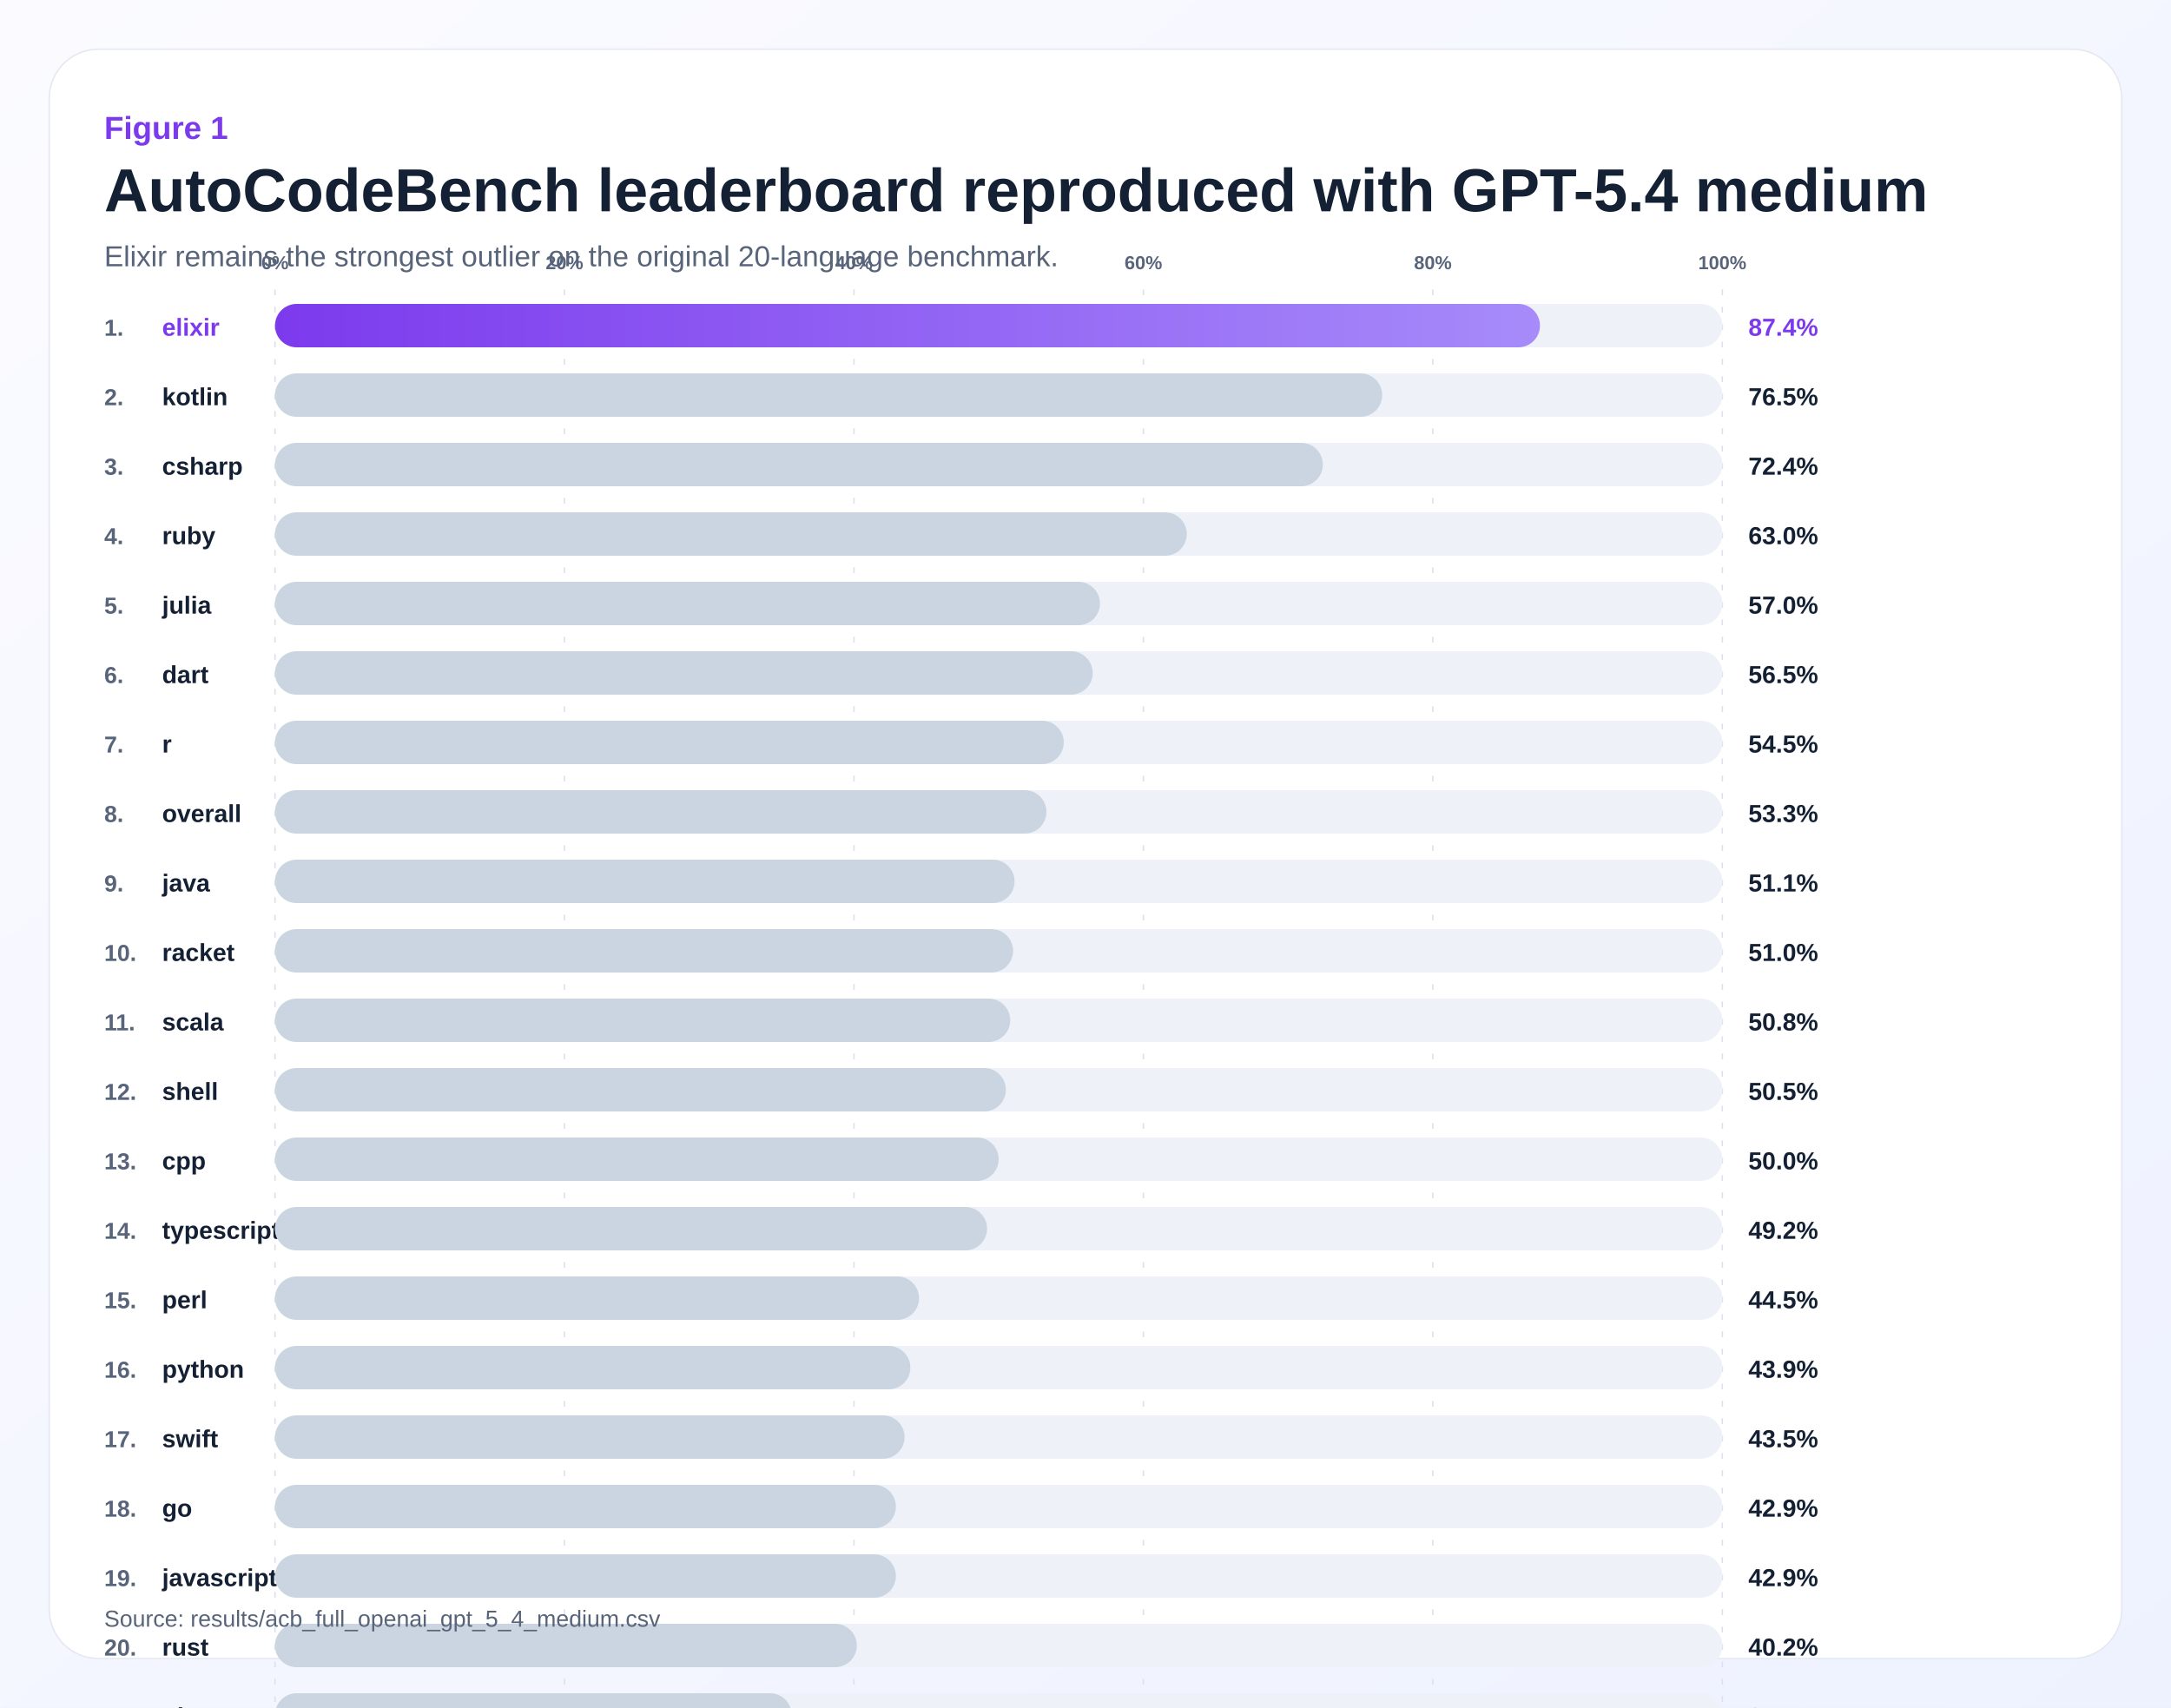
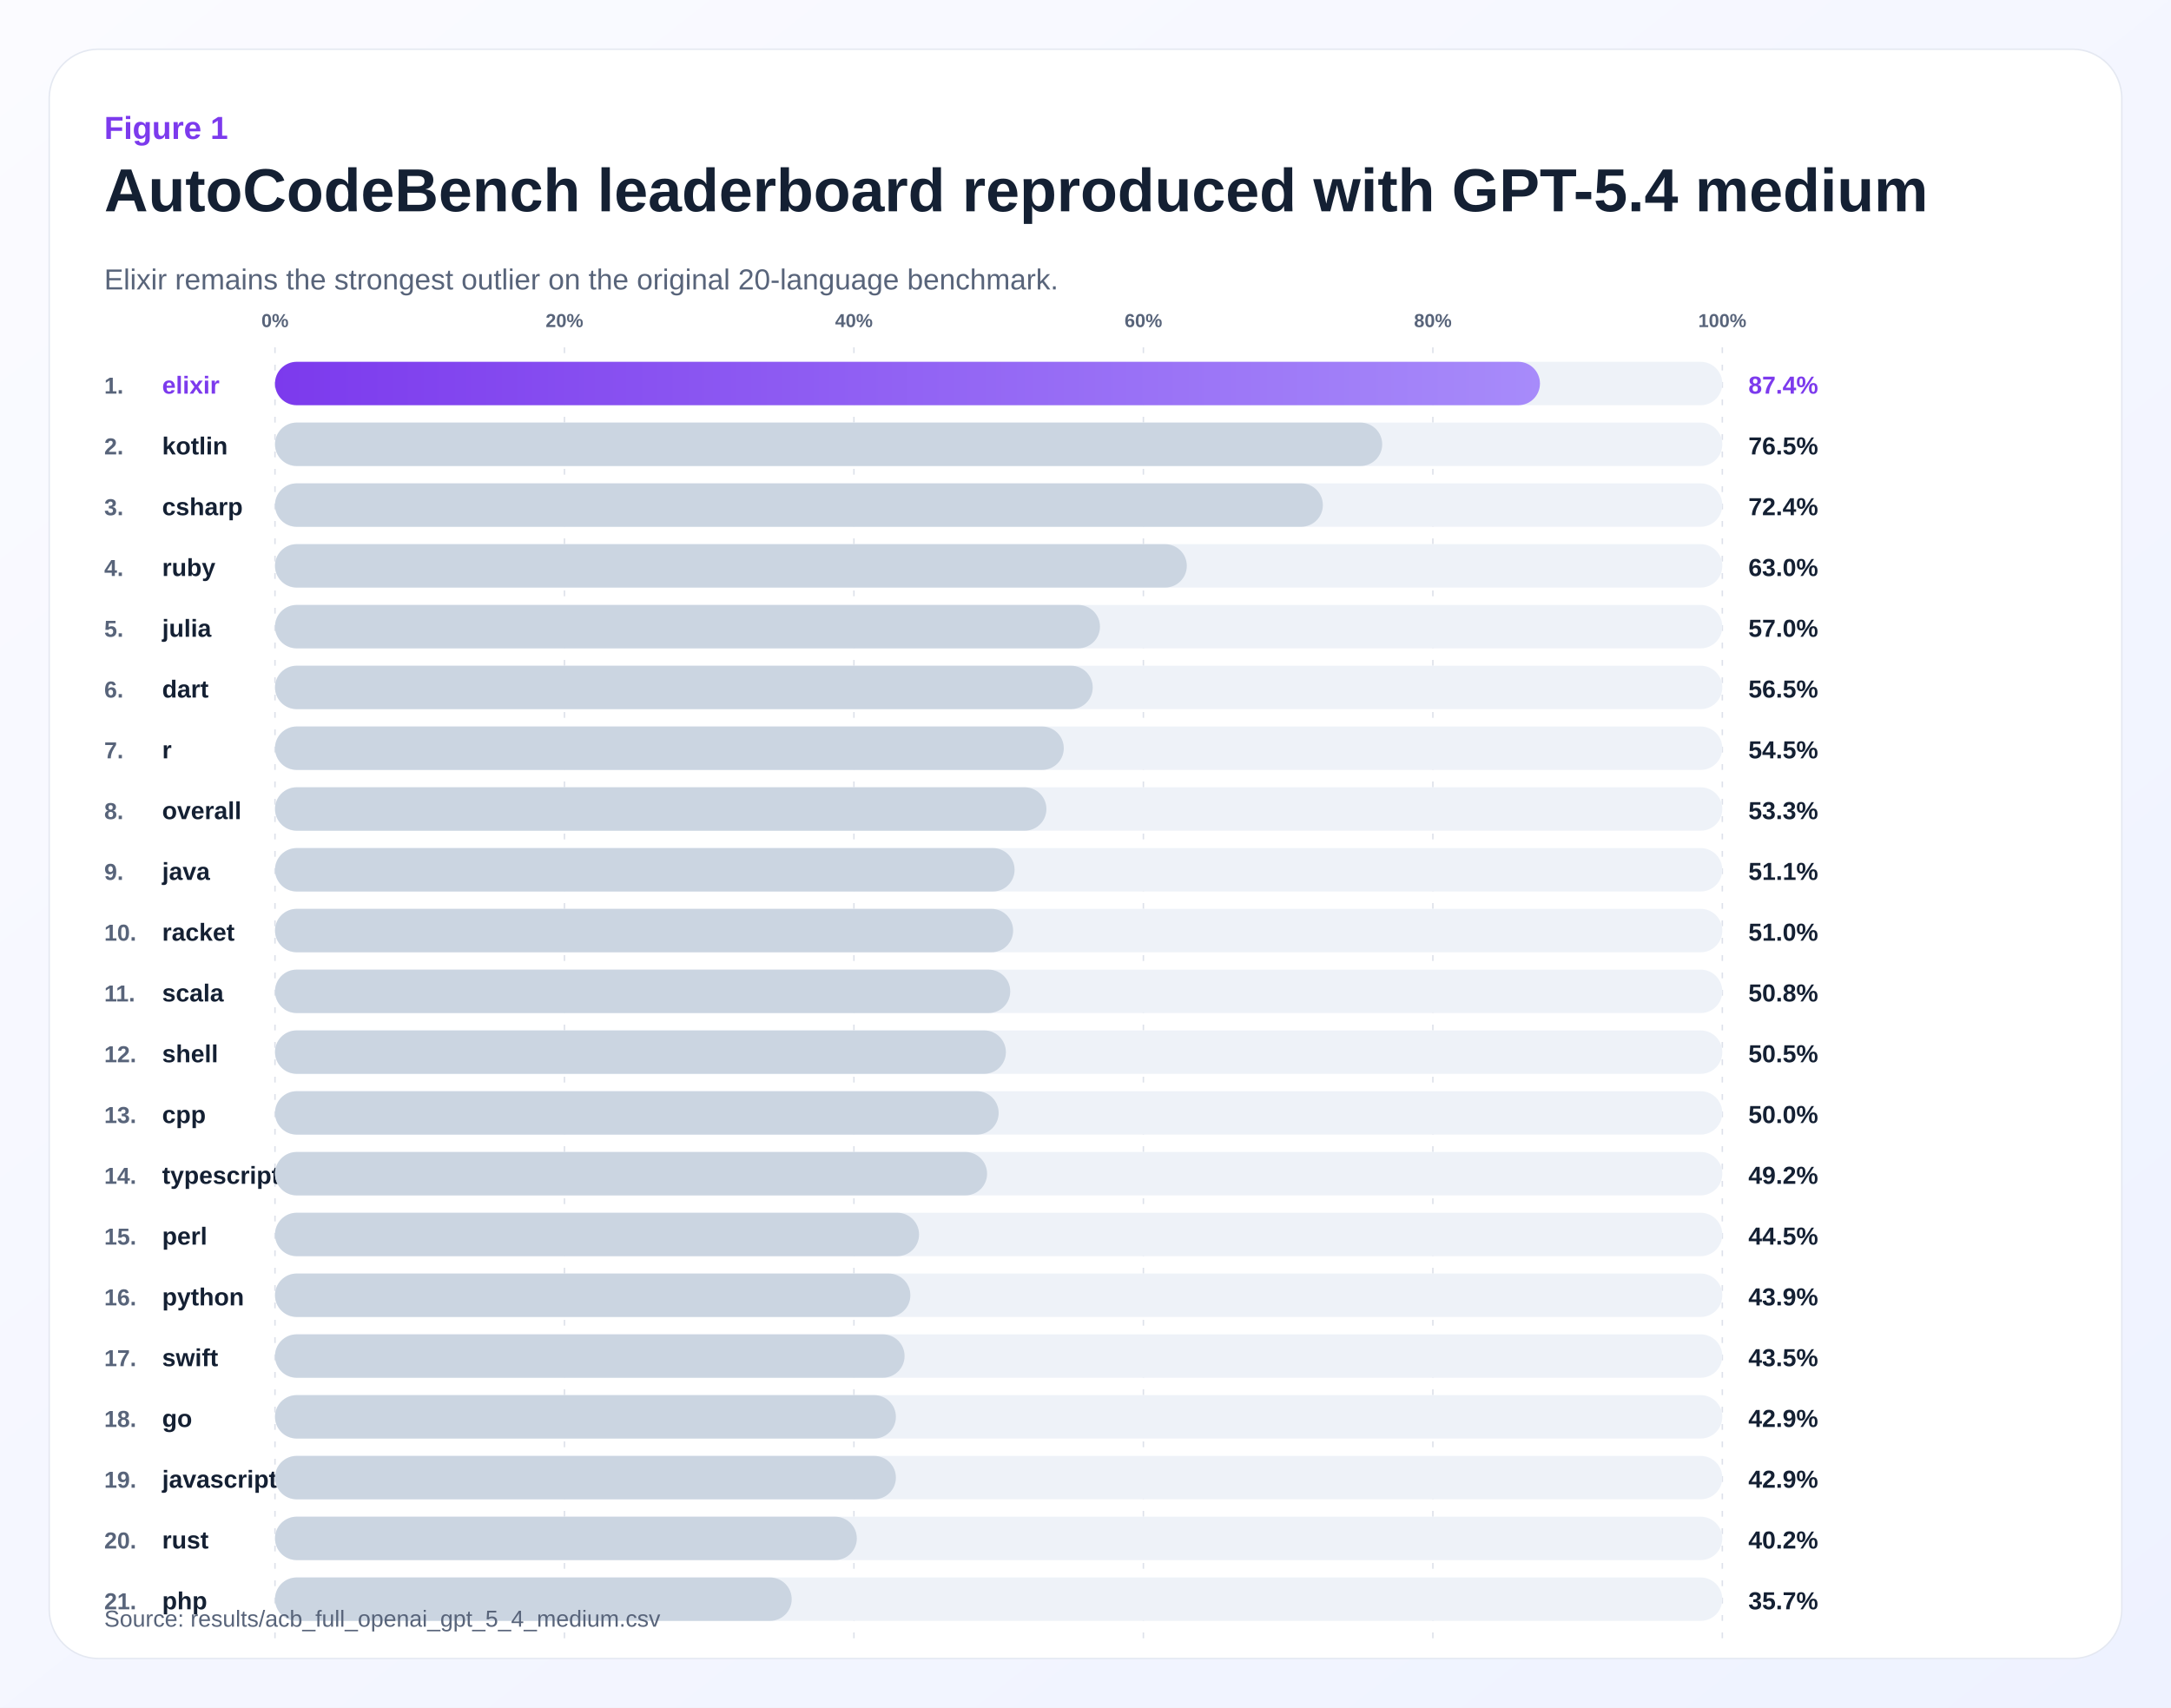
<svg xmlns="http://www.w3.org/2000/svg" width="1500" height="1180" viewBox="0 0 1500 1180">
  <defs>
    <linearGradient id="bggrad" x1="0%" y1="0%" x2="100%" y2="100%">
      <stop offset="0%" stop-color="#fbfbff" />
      <stop offset="100%" stop-color="#eef2ff" />
    </linearGradient>
    <linearGradient id="elixirgrad" x1="0%" y1="0%" x2="100%" y2="0%">
      <stop offset="0%" stop-color="#7c3aed" />
      <stop offset="100%" stop-color="#a78bfa" />
    </linearGradient>
    <linearGradient id="accentgrad" x1="0%" y1="0%" x2="100%" y2="0%">
      <stop offset="0%" stop-color="#f97316" />
      <stop offset="100%" stop-color="#fb7185" />
    </linearGradient>
    <linearGradient id="bluegrad" x1="0%" y1="0%" x2="100%" y2="0%">
      <stop offset="0%" stop-color="#2563eb" />
      <stop offset="100%" stop-color="#60a5fa" />
    </linearGradient>
    <filter id="shadow" x="-20%" y="-20%" width="140%" height="140%">
      <feDropShadow dx="0" dy="18" stdDeviation="24" flood-color="#8b9ab7" flood-opacity="0.18" />
    </filter>
  </defs>
  <rect x="0" y="0" width="1500" height="1180" rx="0" fill="url(#bggrad)" stroke="none" opacity="1.0" />
  <rect x="34" y="34" width="1432" height="1112" rx="34" fill="#ffffff" stroke="#e4e8f1" opacity="1.0" />
  <text x="72" y="96" font-family="'Avenir Next', 'Segoe UI', 'Helvetica Neue', Arial, sans-serif" font-size="22" font-weight="700" fill="#7c3aed" text-anchor="start">Figure 1</text>
-   <text x="72" y="146" font-family="'Avenir Next', 'Segoe UI', 'Helvetica Neue', Arial, sans-serif" font-size="42" font-weight="800" fill="#142033" text-anchor="start">AutoCodeBench leaderboard reproduced with GPT-5.4 medium</text>
-   <text x="72" y="184" font-family="'Avenir Next', 'Segoe UI', 'Helvetica Neue', Arial, sans-serif" font-size="20" font-weight="500" fill="#58647a" text-anchor="start">Elixir remains the strongest outlier on the original 20-language benchmark.</text>
-   <line x1="190.0" y1="200" x2="190.0" y2="1218" stroke="#dde1ea" stroke-width="1.0" stroke-dasharray="4 8" />
-   <text x="190.0" y="186" font-family="'Avenir Next', 'Segoe UI', 'Helvetica Neue', Arial, sans-serif" font-size="13" font-weight="700" fill="#58647a" text-anchor="middle">0%</text>
-   <line x1="390.0" y1="200" x2="390.0" y2="1218" stroke="#dde1ea" stroke-width="1.0" stroke-dasharray="4 8" />
-   <text x="390.0" y="186" font-family="'Avenir Next', 'Segoe UI', 'Helvetica Neue', Arial, sans-serif" font-size="13" font-weight="700" fill="#58647a" text-anchor="middle">20%</text>
-   <line x1="590.0" y1="200" x2="590.0" y2="1218" stroke="#dde1ea" stroke-width="1.0" stroke-dasharray="4 8" />
-   <text x="590.0" y="186" font-family="'Avenir Next', 'Segoe UI', 'Helvetica Neue', Arial, sans-serif" font-size="13" font-weight="700" fill="#58647a" text-anchor="middle">40%</text>
-   <line x1="790.0" y1="200" x2="790.0" y2="1218" stroke="#dde1ea" stroke-width="1.0" stroke-dasharray="4 8" />
-   <text x="790.0" y="186" font-family="'Avenir Next', 'Segoe UI', 'Helvetica Neue', Arial, sans-serif" font-size="13" font-weight="700" fill="#58647a" text-anchor="middle">60%</text>
-   <line x1="990.0" y1="200" x2="990.0" y2="1218" stroke="#dde1ea" stroke-width="1.0" stroke-dasharray="4 8" />
-   <text x="990.0" y="186" font-family="'Avenir Next', 'Segoe UI', 'Helvetica Neue', Arial, sans-serif" font-size="13" font-weight="700" fill="#58647a" text-anchor="middle">80%</text>
-   <line x1="1190.0" y1="200" x2="1190.0" y2="1218" stroke="#dde1ea" stroke-width="1.0" stroke-dasharray="4 8" />
-   <text x="1190.0" y="186" font-family="'Avenir Next', 'Segoe UI', 'Helvetica Neue', Arial, sans-serif" font-size="13" font-weight="700" fill="#58647a" text-anchor="middle">100%</text>
-   <text x="72" y="232" font-family="'Avenir Next', 'Segoe UI', 'Helvetica Neue', Arial, sans-serif" font-size="16" font-weight="700" fill="#58647a" text-anchor="start">1.</text>
-   <text x="112" y="232" font-family="'Avenir Next', 'Segoe UI', 'Helvetica Neue', Arial, sans-serif" font-size="17" font-weight="800" fill="#7c3aed" text-anchor="start">elixir</text>
-   <rect x="190" y="210" width="1000" height="30" rx="15" fill="#eef2f8" stroke="none" opacity="1.0" />
-   <rect x="190" y="210" width="874.0" height="30" rx="15" fill="url(#elixirgrad)" stroke="none" opacity="1.0" />
-   <text x="1208" y="232" font-family="'Avenir Next', 'Segoe UI', 'Helvetica Neue', Arial, sans-serif" font-size="17" font-weight="800" fill="#7c3aed" text-anchor="start">87.4%</text>
-   <text x="72" y="280" font-family="'Avenir Next', 'Segoe UI', 'Helvetica Neue', Arial, sans-serif" font-size="16" font-weight="700" fill="#58647a" text-anchor="start">2.</text>
-   <text x="112" y="280" font-family="'Avenir Next', 'Segoe UI', 'Helvetica Neue', Arial, sans-serif" font-size="17" font-weight="800" fill="#142033" text-anchor="start">kotlin</text>
-   <rect x="190" y="258" width="1000" height="30" rx="15" fill="#eef2f8" stroke="none" opacity="1.0" />
-   <rect x="190" y="258" width="765.0" height="30" rx="15" fill="#cbd5e1" stroke="none" opacity="1.0" />
-   <text x="1208" y="280" font-family="'Avenir Next', 'Segoe UI', 'Helvetica Neue', Arial, sans-serif" font-size="17" font-weight="800" fill="#142033" text-anchor="start">76.5%</text>
-   <text x="72" y="328" font-family="'Avenir Next', 'Segoe UI', 'Helvetica Neue', Arial, sans-serif" font-size="16" font-weight="700" fill="#58647a" text-anchor="start">3.</text>
-   <text x="112" y="328" font-family="'Avenir Next', 'Segoe UI', 'Helvetica Neue', Arial, sans-serif" font-size="17" font-weight="800" fill="#142033" text-anchor="start">csharp</text>
-   <rect x="190" y="306" width="1000" height="30" rx="15" fill="#eef2f8" stroke="none" opacity="1.0" />
-   <rect x="190" y="306" width="724.0" height="30" rx="15" fill="#cbd5e1" stroke="none" opacity="1.0" />
-   <text x="1208" y="328" font-family="'Avenir Next', 'Segoe UI', 'Helvetica Neue', Arial, sans-serif" font-size="17" font-weight="800" fill="#142033" text-anchor="start">72.4%</text>
-   <text x="72" y="376" font-family="'Avenir Next', 'Segoe UI', 'Helvetica Neue', Arial, sans-serif" font-size="16" font-weight="700" fill="#58647a" text-anchor="start">4.</text>
-   <text x="112" y="376" font-family="'Avenir Next', 'Segoe UI', 'Helvetica Neue', Arial, sans-serif" font-size="17" font-weight="800" fill="#142033" text-anchor="start">ruby</text>
-   <rect x="190" y="354" width="1000" height="30" rx="15" fill="#eef2f8" stroke="none" opacity="1.0" />
-   <rect x="190" y="354" width="630.0" height="30" rx="15" fill="#cbd5e1" stroke="none" opacity="1.0" />
-   <text x="1208" y="376" font-family="'Avenir Next', 'Segoe UI', 'Helvetica Neue', Arial, sans-serif" font-size="17" font-weight="800" fill="#142033" text-anchor="start">63.0%</text>
-   <text x="72" y="424" font-family="'Avenir Next', 'Segoe UI', 'Helvetica Neue', Arial, sans-serif" font-size="16" font-weight="700" fill="#58647a" text-anchor="start">5.</text>
-   <text x="112" y="424" font-family="'Avenir Next', 'Segoe UI', 'Helvetica Neue', Arial, sans-serif" font-size="17" font-weight="800" fill="#142033" text-anchor="start">julia</text>
-   <rect x="190" y="402" width="1000" height="30" rx="15" fill="#eef2f8" stroke="none" opacity="1.0" />
-   <rect x="190" y="402" width="570.0" height="30" rx="15" fill="#cbd5e1" stroke="none" opacity="1.0" />
-   <text x="1208" y="424" font-family="'Avenir Next', 'Segoe UI', 'Helvetica Neue', Arial, sans-serif" font-size="17" font-weight="800" fill="#142033" text-anchor="start">57.0%</text>
-   <text x="72" y="472" font-family="'Avenir Next', 'Segoe UI', 'Helvetica Neue', Arial, sans-serif" font-size="16" font-weight="700" fill="#58647a" text-anchor="start">6.</text>
-   <text x="112" y="472" font-family="'Avenir Next', 'Segoe UI', 'Helvetica Neue', Arial, sans-serif" font-size="17" font-weight="800" fill="#142033" text-anchor="start">dart</text>
-   <rect x="190" y="450" width="1000" height="30" rx="15" fill="#eef2f8" stroke="none" opacity="1.0" />
-   <rect x="190" y="450" width="565.0" height="30" rx="15" fill="#cbd5e1" stroke="none" opacity="1.0" />
-   <text x="1208" y="472" font-family="'Avenir Next', 'Segoe UI', 'Helvetica Neue', Arial, sans-serif" font-size="17" font-weight="800" fill="#142033" text-anchor="start">56.5%</text>
-   <text x="72" y="520" font-family="'Avenir Next', 'Segoe UI', 'Helvetica Neue', Arial, sans-serif" font-size="16" font-weight="700" fill="#58647a" text-anchor="start">7.</text>
-   <text x="112" y="520" font-family="'Avenir Next', 'Segoe UI', 'Helvetica Neue', Arial, sans-serif" font-size="17" font-weight="800" fill="#142033" text-anchor="start">r</text>
-   <rect x="190" y="498" width="1000" height="30" rx="15" fill="#eef2f8" stroke="none" opacity="1.0" />
-   <rect x="190" y="498" width="545.0" height="30" rx="15" fill="#cbd5e1" stroke="none" opacity="1.0" />
-   <text x="1208" y="520" font-family="'Avenir Next', 'Segoe UI', 'Helvetica Neue', Arial, sans-serif" font-size="17" font-weight="800" fill="#142033" text-anchor="start">54.5%</text>
-   <text x="72" y="568" font-family="'Avenir Next', 'Segoe UI', 'Helvetica Neue', Arial, sans-serif" font-size="16" font-weight="700" fill="#58647a" text-anchor="start">8.</text>
-   <text x="112" y="568" font-family="'Avenir Next', 'Segoe UI', 'Helvetica Neue', Arial, sans-serif" font-size="17" font-weight="800" fill="#142033" text-anchor="start">overall</text>
-   <rect x="190" y="546" width="1000" height="30" rx="15" fill="#eef2f8" stroke="none" opacity="1.0" />
-   <rect x="190" y="546" width="533.0" height="30" rx="15" fill="#cbd5e1" stroke="none" opacity="1.0" />
-   <text x="1208" y="568" font-family="'Avenir Next', 'Segoe UI', 'Helvetica Neue', Arial, sans-serif" font-size="17" font-weight="800" fill="#142033" text-anchor="start">53.3%</text>
-   <text x="72" y="616" font-family="'Avenir Next', 'Segoe UI', 'Helvetica Neue', Arial, sans-serif" font-size="16" font-weight="700" fill="#58647a" text-anchor="start">9.</text>
-   <text x="112" y="616" font-family="'Avenir Next', 'Segoe UI', 'Helvetica Neue', Arial, sans-serif" font-size="17" font-weight="800" fill="#142033" text-anchor="start">java</text>
-   <rect x="190" y="594" width="1000" height="30" rx="15" fill="#eef2f8" stroke="none" opacity="1.0" />
-   <rect x="190" y="594" width="511.0" height="30" rx="15" fill="#cbd5e1" stroke="none" opacity="1.0" />
-   <text x="1208" y="616" font-family="'Avenir Next', 'Segoe UI', 'Helvetica Neue', Arial, sans-serif" font-size="17" font-weight="800" fill="#142033" text-anchor="start">51.1%</text>
-   <text x="72" y="664" font-family="'Avenir Next', 'Segoe UI', 'Helvetica Neue', Arial, sans-serif" font-size="16" font-weight="700" fill="#58647a" text-anchor="start">10.</text>
-   <text x="112" y="664" font-family="'Avenir Next', 'Segoe UI', 'Helvetica Neue', Arial, sans-serif" font-size="17" font-weight="800" fill="#142033" text-anchor="start">racket</text>
-   <rect x="190" y="642" width="1000" height="30" rx="15" fill="#eef2f8" stroke="none" opacity="1.0" />
-   <rect x="190" y="642" width="510.0" height="30" rx="15" fill="#cbd5e1" stroke="none" opacity="1.0" />
-   <text x="1208" y="664" font-family="'Avenir Next', 'Segoe UI', 'Helvetica Neue', Arial, sans-serif" font-size="17" font-weight="800" fill="#142033" text-anchor="start">51.0%</text>
-   <text x="72" y="712" font-family="'Avenir Next', 'Segoe UI', 'Helvetica Neue', Arial, sans-serif" font-size="16" font-weight="700" fill="#58647a" text-anchor="start">11.</text>
-   <text x="112" y="712" font-family="'Avenir Next', 'Segoe UI', 'Helvetica Neue', Arial, sans-serif" font-size="17" font-weight="800" fill="#142033" text-anchor="start">scala</text>
-   <rect x="190" y="690" width="1000" height="30" rx="15" fill="#eef2f8" stroke="none" opacity="1.0" />
-   <rect x="190" y="690" width="508.0" height="30" rx="15" fill="#cbd5e1" stroke="none" opacity="1.0" />
-   <text x="1208" y="712" font-family="'Avenir Next', 'Segoe UI', 'Helvetica Neue', Arial, sans-serif" font-size="17" font-weight="800" fill="#142033" text-anchor="start">50.8%</text>
-   <text x="72" y="760" font-family="'Avenir Next', 'Segoe UI', 'Helvetica Neue', Arial, sans-serif" font-size="16" font-weight="700" fill="#58647a" text-anchor="start">12.</text>
-   <text x="112" y="760" font-family="'Avenir Next', 'Segoe UI', 'Helvetica Neue', Arial, sans-serif" font-size="17" font-weight="800" fill="#142033" text-anchor="start">shell</text>
-   <rect x="190" y="738" width="1000" height="30" rx="15" fill="#eef2f8" stroke="none" opacity="1.0" />
-   <rect x="190" y="738" width="505.0" height="30" rx="15" fill="#cbd5e1" stroke="none" opacity="1.0" />
-   <text x="1208" y="760" font-family="'Avenir Next', 'Segoe UI', 'Helvetica Neue', Arial, sans-serif" font-size="17" font-weight="800" fill="#142033" text-anchor="start">50.5%</text>
-   <text x="72" y="808" font-family="'Avenir Next', 'Segoe UI', 'Helvetica Neue', Arial, sans-serif" font-size="16" font-weight="700" fill="#58647a" text-anchor="start">13.</text>
-   <text x="112" y="808" font-family="'Avenir Next', 'Segoe UI', 'Helvetica Neue', Arial, sans-serif" font-size="17" font-weight="800" fill="#142033" text-anchor="start">cpp</text>
-   <rect x="190" y="786" width="1000" height="30" rx="15" fill="#eef2f8" stroke="none" opacity="1.0" />
-   <rect x="190" y="786" width="500.0" height="30" rx="15" fill="#cbd5e1" stroke="none" opacity="1.0" />
-   <text x="1208" y="808" font-family="'Avenir Next', 'Segoe UI', 'Helvetica Neue', Arial, sans-serif" font-size="17" font-weight="800" fill="#142033" text-anchor="start">50.0%</text>
-   <text x="72" y="856" font-family="'Avenir Next', 'Segoe UI', 'Helvetica Neue', Arial, sans-serif" font-size="16" font-weight="700" fill="#58647a" text-anchor="start">14.</text>
-   <text x="112" y="856" font-family="'Avenir Next', 'Segoe UI', 'Helvetica Neue', Arial, sans-serif" font-size="17" font-weight="800" fill="#142033" text-anchor="start">typescript</text>
-   <rect x="190" y="834" width="1000" height="30" rx="15" fill="#eef2f8" stroke="none" opacity="1.0" />
-   <rect x="190" y="834" width="492.0" height="30" rx="15" fill="#cbd5e1" stroke="none" opacity="1.0" />
-   <text x="1208" y="856" font-family="'Avenir Next', 'Segoe UI', 'Helvetica Neue', Arial, sans-serif" font-size="17" font-weight="800" fill="#142033" text-anchor="start">49.2%</text>
-   <text x="72" y="904" font-family="'Avenir Next', 'Segoe UI', 'Helvetica Neue', Arial, sans-serif" font-size="16" font-weight="700" fill="#58647a" text-anchor="start">15.</text>
-   <text x="112" y="904" font-family="'Avenir Next', 'Segoe UI', 'Helvetica Neue', Arial, sans-serif" font-size="17" font-weight="800" fill="#142033" text-anchor="start">perl</text>
-   <rect x="190" y="882" width="1000" height="30" rx="15" fill="#eef2f8" stroke="none" opacity="1.0" />
-   <rect x="190" y="882" width="445.0" height="30" rx="15" fill="#cbd5e1" stroke="none" opacity="1.0" />
-   <text x="1208" y="904" font-family="'Avenir Next', 'Segoe UI', 'Helvetica Neue', Arial, sans-serif" font-size="17" font-weight="800" fill="#142033" text-anchor="start">44.5%</text>
-   <text x="72" y="952" font-family="'Avenir Next', 'Segoe UI', 'Helvetica Neue', Arial, sans-serif" font-size="16" font-weight="700" fill="#58647a" text-anchor="start">16.</text>
-   <text x="112" y="952" font-family="'Avenir Next', 'Segoe UI', 'Helvetica Neue', Arial, sans-serif" font-size="17" font-weight="800" fill="#142033" text-anchor="start">python</text>
-   <rect x="190" y="930" width="1000" height="30" rx="15" fill="#eef2f8" stroke="none" opacity="1.0" />
-   <rect x="190" y="930" width="439.0" height="30" rx="15" fill="#cbd5e1" stroke="none" opacity="1.0" />
-   <text x="1208" y="952" font-family="'Avenir Next', 'Segoe UI', 'Helvetica Neue', Arial, sans-serif" font-size="17" font-weight="800" fill="#142033" text-anchor="start">43.9%</text>
-   <text x="72" y="1000" font-family="'Avenir Next', 'Segoe UI', 'Helvetica Neue', Arial, sans-serif" font-size="16" font-weight="700" fill="#58647a" text-anchor="start">17.</text>
-   <text x="112" y="1000" font-family="'Avenir Next', 'Segoe UI', 'Helvetica Neue', Arial, sans-serif" font-size="17" font-weight="800" fill="#142033" text-anchor="start">swift</text>
-   <rect x="190" y="978" width="1000" height="30" rx="15" fill="#eef2f8" stroke="none" opacity="1.0" />
-   <rect x="190" y="978" width="435.0" height="30" rx="15" fill="#cbd5e1" stroke="none" opacity="1.0" />
-   <text x="1208" y="1000" font-family="'Avenir Next', 'Segoe UI', 'Helvetica Neue', Arial, sans-serif" font-size="17" font-weight="800" fill="#142033" text-anchor="start">43.5%</text>
-   <text x="72" y="1048" font-family="'Avenir Next', 'Segoe UI', 'Helvetica Neue', Arial, sans-serif" font-size="16" font-weight="700" fill="#58647a" text-anchor="start">18.</text>
-   <text x="112" y="1048" font-family="'Avenir Next', 'Segoe UI', 'Helvetica Neue', Arial, sans-serif" font-size="17" font-weight="800" fill="#142033" text-anchor="start">go</text>
-   <rect x="190" y="1026" width="1000" height="30" rx="15" fill="#eef2f8" stroke="none" opacity="1.0" />
-   <rect x="190" y="1026" width="429.0" height="30" rx="15" fill="#cbd5e1" stroke="none" opacity="1.0" />
-   <text x="1208" y="1048" font-family="'Avenir Next', 'Segoe UI', 'Helvetica Neue', Arial, sans-serif" font-size="17" font-weight="800" fill="#142033" text-anchor="start">42.9%</text>
-   <text x="72" y="1096" font-family="'Avenir Next', 'Segoe UI', 'Helvetica Neue', Arial, sans-serif" font-size="16" font-weight="700" fill="#58647a" text-anchor="start">19.</text>
-   <text x="112" y="1096" font-family="'Avenir Next', 'Segoe UI', 'Helvetica Neue', Arial, sans-serif" font-size="17" font-weight="800" fill="#142033" text-anchor="start">javascript</text>
-   <rect x="190" y="1074" width="1000" height="30" rx="15" fill="#eef2f8" stroke="none" opacity="1.0" />
-   <rect x="190" y="1074" width="429.0" height="30" rx="15" fill="#cbd5e1" stroke="none" opacity="1.0" />
-   <text x="1208" y="1096" font-family="'Avenir Next', 'Segoe UI', 'Helvetica Neue', Arial, sans-serif" font-size="17" font-weight="800" fill="#142033" text-anchor="start">42.9%</text>
-   <text x="72" y="1144" font-family="'Avenir Next', 'Segoe UI', 'Helvetica Neue', Arial, sans-serif" font-size="16" font-weight="700" fill="#58647a" text-anchor="start">20.</text>
-   <text x="112" y="1144" font-family="'Avenir Next', 'Segoe UI', 'Helvetica Neue', Arial, sans-serif" font-size="17" font-weight="800" fill="#142033" text-anchor="start">rust</text>
-   <rect x="190" y="1122" width="1000" height="30" rx="15" fill="#eef2f8" stroke="none" opacity="1.0" />
-   <rect x="190" y="1122" width="402.0" height="30" rx="15" fill="#cbd5e1" stroke="none" opacity="1.0" />
-   <text x="1208" y="1144" font-family="'Avenir Next', 'Segoe UI', 'Helvetica Neue', Arial, sans-serif" font-size="17" font-weight="800" fill="#142033" text-anchor="start">40.2%</text>
-   <text x="72" y="1192" font-family="'Avenir Next', 'Segoe UI', 'Helvetica Neue', Arial, sans-serif" font-size="16" font-weight="700" fill="#58647a" text-anchor="start">21.</text>
-   <text x="112" y="1192" font-family="'Avenir Next', 'Segoe UI', 'Helvetica Neue', Arial, sans-serif" font-size="17" font-weight="800" fill="#142033" text-anchor="start">php</text>
-   <rect x="190" y="1170" width="1000" height="30" rx="15" fill="#eef2f8" stroke="none" opacity="1.0" />
-   <rect x="190" y="1170" width="357.0" height="30" rx="15" fill="#cbd5e1" stroke="none" opacity="1.0" />
-   <text x="1208" y="1192" font-family="'Avenir Next', 'Segoe UI', 'Helvetica Neue', Arial, sans-serif" font-size="17" font-weight="800" fill="#142033" text-anchor="start">35.7%</text>
+   <text x="72" y="146" font-family="'Avenir Next', 'Segoe UI', 'Helvetica Neue', Arial, sans-serif" font-size="42" font-weight="800" fill="#142033" text-anchor="start">
+     <tspan x="72" dy="0">AutoCodeBench leaderboard reproduced with GPT-5.4 medium</tspan>
+   </text>
+   <text x="72" y="200" font-family="'Avenir Next', 'Segoe UI', 'Helvetica Neue', Arial, sans-serif" font-size="20" font-weight="500" fill="#58647a" text-anchor="start">
+     <tspan x="72" dy="0">Elixir remains the strongest outlier on the original 20-language benchmark.</tspan>
+   </text>
+   <line x1="190.0" y1="240" x2="190.0" y2="1132" stroke="#dde1ea" stroke-width="1.0" stroke-dasharray="4 8" />
+   <text x="190.0" y="226" font-family="'Avenir Next', 'Segoe UI', 'Helvetica Neue', Arial, sans-serif" font-size="13" font-weight="700" fill="#58647a" text-anchor="middle">0%</text>
+   <line x1="390.0" y1="240" x2="390.0" y2="1132" stroke="#dde1ea" stroke-width="1.0" stroke-dasharray="4 8" />
+   <text x="390.0" y="226" font-family="'Avenir Next', 'Segoe UI', 'Helvetica Neue', Arial, sans-serif" font-size="13" font-weight="700" fill="#58647a" text-anchor="middle">20%</text>
+   <line x1="590.0" y1="240" x2="590.0" y2="1132" stroke="#dde1ea" stroke-width="1.0" stroke-dasharray="4 8" />
+   <text x="590.0" y="226" font-family="'Avenir Next', 'Segoe UI', 'Helvetica Neue', Arial, sans-serif" font-size="13" font-weight="700" fill="#58647a" text-anchor="middle">40%</text>
+   <line x1="790.0" y1="240" x2="790.0" y2="1132" stroke="#dde1ea" stroke-width="1.0" stroke-dasharray="4 8" />
+   <text x="790.0" y="226" font-family="'Avenir Next', 'Segoe UI', 'Helvetica Neue', Arial, sans-serif" font-size="13" font-weight="700" fill="#58647a" text-anchor="middle">60%</text>
+   <line x1="990.0" y1="240" x2="990.0" y2="1132" stroke="#dde1ea" stroke-width="1.0" stroke-dasharray="4 8" />
+   <text x="990.0" y="226" font-family="'Avenir Next', 'Segoe UI', 'Helvetica Neue', Arial, sans-serif" font-size="13" font-weight="700" fill="#58647a" text-anchor="middle">80%</text>
+   <line x1="1190.0" y1="240" x2="1190.0" y2="1132" stroke="#dde1ea" stroke-width="1.0" stroke-dasharray="4 8" />
+   <text x="1190.0" y="226" font-family="'Avenir Next', 'Segoe UI', 'Helvetica Neue', Arial, sans-serif" font-size="13" font-weight="700" fill="#58647a" text-anchor="middle">100%</text>
+   <text x="72" y="272" font-family="'Avenir Next', 'Segoe UI', 'Helvetica Neue', Arial, sans-serif" font-size="16" font-weight="700" fill="#58647a" text-anchor="start">1.</text>
+   <text x="112" y="272" font-family="'Avenir Next', 'Segoe UI', 'Helvetica Neue', Arial, sans-serif" font-size="17" font-weight="800" fill="#7c3aed" text-anchor="start">elixir</text>
+   <rect x="190" y="250" width="1000" height="30" rx="15" fill="#eef2f8" stroke="none" opacity="1.0" />
+   <rect x="190" y="250" width="874.0" height="30" rx="15" fill="url(#elixirgrad)" stroke="none" opacity="1.0" />
+   <text x="1208" y="272" font-family="'Avenir Next', 'Segoe UI', 'Helvetica Neue', Arial, sans-serif" font-size="17" font-weight="800" fill="#7c3aed" text-anchor="start">87.4%</text>
+   <text x="72" y="314" font-family="'Avenir Next', 'Segoe UI', 'Helvetica Neue', Arial, sans-serif" font-size="16" font-weight="700" fill="#58647a" text-anchor="start">2.</text>
+   <text x="112" y="314" font-family="'Avenir Next', 'Segoe UI', 'Helvetica Neue', Arial, sans-serif" font-size="17" font-weight="800" fill="#142033" text-anchor="start">kotlin</text>
+   <rect x="190" y="292" width="1000" height="30" rx="15" fill="#eef2f8" stroke="none" opacity="1.0" />
+   <rect x="190" y="292" width="765.0" height="30" rx="15" fill="#cbd5e1" stroke="none" opacity="1.0" />
+   <text x="1208" y="314" font-family="'Avenir Next', 'Segoe UI', 'Helvetica Neue', Arial, sans-serif" font-size="17" font-weight="800" fill="#142033" text-anchor="start">76.5%</text>
+   <text x="72" y="356" font-family="'Avenir Next', 'Segoe UI', 'Helvetica Neue', Arial, sans-serif" font-size="16" font-weight="700" fill="#58647a" text-anchor="start">3.</text>
+   <text x="112" y="356" font-family="'Avenir Next', 'Segoe UI', 'Helvetica Neue', Arial, sans-serif" font-size="17" font-weight="800" fill="#142033" text-anchor="start">csharp</text>
+   <rect x="190" y="334" width="1000" height="30" rx="15" fill="#eef2f8" stroke="none" opacity="1.0" />
+   <rect x="190" y="334" width="724.0" height="30" rx="15" fill="#cbd5e1" stroke="none" opacity="1.0" />
+   <text x="1208" y="356" font-family="'Avenir Next', 'Segoe UI', 'Helvetica Neue', Arial, sans-serif" font-size="17" font-weight="800" fill="#142033" text-anchor="start">72.4%</text>
+   <text x="72" y="398" font-family="'Avenir Next', 'Segoe UI', 'Helvetica Neue', Arial, sans-serif" font-size="16" font-weight="700" fill="#58647a" text-anchor="start">4.</text>
+   <text x="112" y="398" font-family="'Avenir Next', 'Segoe UI', 'Helvetica Neue', Arial, sans-serif" font-size="17" font-weight="800" fill="#142033" text-anchor="start">ruby</text>
+   <rect x="190" y="376" width="1000" height="30" rx="15" fill="#eef2f8" stroke="none" opacity="1.0" />
+   <rect x="190" y="376" width="630.0" height="30" rx="15" fill="#cbd5e1" stroke="none" opacity="1.0" />
+   <text x="1208" y="398" font-family="'Avenir Next', 'Segoe UI', 'Helvetica Neue', Arial, sans-serif" font-size="17" font-weight="800" fill="#142033" text-anchor="start">63.0%</text>
+   <text x="72" y="440" font-family="'Avenir Next', 'Segoe UI', 'Helvetica Neue', Arial, sans-serif" font-size="16" font-weight="700" fill="#58647a" text-anchor="start">5.</text>
+   <text x="112" y="440" font-family="'Avenir Next', 'Segoe UI', 'Helvetica Neue', Arial, sans-serif" font-size="17" font-weight="800" fill="#142033" text-anchor="start">julia</text>
+   <rect x="190" y="418" width="1000" height="30" rx="15" fill="#eef2f8" stroke="none" opacity="1.0" />
+   <rect x="190" y="418" width="570.0" height="30" rx="15" fill="#cbd5e1" stroke="none" opacity="1.0" />
+   <text x="1208" y="440" font-family="'Avenir Next', 'Segoe UI', 'Helvetica Neue', Arial, sans-serif" font-size="17" font-weight="800" fill="#142033" text-anchor="start">57.0%</text>
+   <text x="72" y="482" font-family="'Avenir Next', 'Segoe UI', 'Helvetica Neue', Arial, sans-serif" font-size="16" font-weight="700" fill="#58647a" text-anchor="start">6.</text>
+   <text x="112" y="482" font-family="'Avenir Next', 'Segoe UI', 'Helvetica Neue', Arial, sans-serif" font-size="17" font-weight="800" fill="#142033" text-anchor="start">dart</text>
+   <rect x="190" y="460" width="1000" height="30" rx="15" fill="#eef2f8" stroke="none" opacity="1.0" />
+   <rect x="190" y="460" width="565.0" height="30" rx="15" fill="#cbd5e1" stroke="none" opacity="1.0" />
+   <text x="1208" y="482" font-family="'Avenir Next', 'Segoe UI', 'Helvetica Neue', Arial, sans-serif" font-size="17" font-weight="800" fill="#142033" text-anchor="start">56.5%</text>
+   <text x="72" y="524" font-family="'Avenir Next', 'Segoe UI', 'Helvetica Neue', Arial, sans-serif" font-size="16" font-weight="700" fill="#58647a" text-anchor="start">7.</text>
+   <text x="112" y="524" font-family="'Avenir Next', 'Segoe UI', 'Helvetica Neue', Arial, sans-serif" font-size="17" font-weight="800" fill="#142033" text-anchor="start">r</text>
+   <rect x="190" y="502" width="1000" height="30" rx="15" fill="#eef2f8" stroke="none" opacity="1.0" />
+   <rect x="190" y="502" width="545.0" height="30" rx="15" fill="#cbd5e1" stroke="none" opacity="1.0" />
+   <text x="1208" y="524" font-family="'Avenir Next', 'Segoe UI', 'Helvetica Neue', Arial, sans-serif" font-size="17" font-weight="800" fill="#142033" text-anchor="start">54.5%</text>
+   <text x="72" y="566" font-family="'Avenir Next', 'Segoe UI', 'Helvetica Neue', Arial, sans-serif" font-size="16" font-weight="700" fill="#58647a" text-anchor="start">8.</text>
+   <text x="112" y="566" font-family="'Avenir Next', 'Segoe UI', 'Helvetica Neue', Arial, sans-serif" font-size="17" font-weight="800" fill="#142033" text-anchor="start">overall</text>
+   <rect x="190" y="544" width="1000" height="30" rx="15" fill="#eef2f8" stroke="none" opacity="1.0" />
+   <rect x="190" y="544" width="533.0" height="30" rx="15" fill="#cbd5e1" stroke="none" opacity="1.0" />
+   <text x="1208" y="566" font-family="'Avenir Next', 'Segoe UI', 'Helvetica Neue', Arial, sans-serif" font-size="17" font-weight="800" fill="#142033" text-anchor="start">53.3%</text>
+   <text x="72" y="608" font-family="'Avenir Next', 'Segoe UI', 'Helvetica Neue', Arial, sans-serif" font-size="16" font-weight="700" fill="#58647a" text-anchor="start">9.</text>
+   <text x="112" y="608" font-family="'Avenir Next', 'Segoe UI', 'Helvetica Neue', Arial, sans-serif" font-size="17" font-weight="800" fill="#142033" text-anchor="start">java</text>
+   <rect x="190" y="586" width="1000" height="30" rx="15" fill="#eef2f8" stroke="none" opacity="1.0" />
+   <rect x="190" y="586" width="511.0" height="30" rx="15" fill="#cbd5e1" stroke="none" opacity="1.0" />
+   <text x="1208" y="608" font-family="'Avenir Next', 'Segoe UI', 'Helvetica Neue', Arial, sans-serif" font-size="17" font-weight="800" fill="#142033" text-anchor="start">51.1%</text>
+   <text x="72" y="650" font-family="'Avenir Next', 'Segoe UI', 'Helvetica Neue', Arial, sans-serif" font-size="16" font-weight="700" fill="#58647a" text-anchor="start">10.</text>
+   <text x="112" y="650" font-family="'Avenir Next', 'Segoe UI', 'Helvetica Neue', Arial, sans-serif" font-size="17" font-weight="800" fill="#142033" text-anchor="start">racket</text>
+   <rect x="190" y="628" width="1000" height="30" rx="15" fill="#eef2f8" stroke="none" opacity="1.0" />
+   <rect x="190" y="628" width="510.0" height="30" rx="15" fill="#cbd5e1" stroke="none" opacity="1.0" />
+   <text x="1208" y="650" font-family="'Avenir Next', 'Segoe UI', 'Helvetica Neue', Arial, sans-serif" font-size="17" font-weight="800" fill="#142033" text-anchor="start">51.0%</text>
+   <text x="72" y="692" font-family="'Avenir Next', 'Segoe UI', 'Helvetica Neue', Arial, sans-serif" font-size="16" font-weight="700" fill="#58647a" text-anchor="start">11.</text>
+   <text x="112" y="692" font-family="'Avenir Next', 'Segoe UI', 'Helvetica Neue', Arial, sans-serif" font-size="17" font-weight="800" fill="#142033" text-anchor="start">scala</text>
+   <rect x="190" y="670" width="1000" height="30" rx="15" fill="#eef2f8" stroke="none" opacity="1.0" />
+   <rect x="190" y="670" width="508.0" height="30" rx="15" fill="#cbd5e1" stroke="none" opacity="1.0" />
+   <text x="1208" y="692" font-family="'Avenir Next', 'Segoe UI', 'Helvetica Neue', Arial, sans-serif" font-size="17" font-weight="800" fill="#142033" text-anchor="start">50.8%</text>
+   <text x="72" y="734" font-family="'Avenir Next', 'Segoe UI', 'Helvetica Neue', Arial, sans-serif" font-size="16" font-weight="700" fill="#58647a" text-anchor="start">12.</text>
+   <text x="112" y="734" font-family="'Avenir Next', 'Segoe UI', 'Helvetica Neue', Arial, sans-serif" font-size="17" font-weight="800" fill="#142033" text-anchor="start">shell</text>
+   <rect x="190" y="712" width="1000" height="30" rx="15" fill="#eef2f8" stroke="none" opacity="1.0" />
+   <rect x="190" y="712" width="505.0" height="30" rx="15" fill="#cbd5e1" stroke="none" opacity="1.0" />
+   <text x="1208" y="734" font-family="'Avenir Next', 'Segoe UI', 'Helvetica Neue', Arial, sans-serif" font-size="17" font-weight="800" fill="#142033" text-anchor="start">50.5%</text>
+   <text x="72" y="776" font-family="'Avenir Next', 'Segoe UI', 'Helvetica Neue', Arial, sans-serif" font-size="16" font-weight="700" fill="#58647a" text-anchor="start">13.</text>
+   <text x="112" y="776" font-family="'Avenir Next', 'Segoe UI', 'Helvetica Neue', Arial, sans-serif" font-size="17" font-weight="800" fill="#142033" text-anchor="start">cpp</text>
+   <rect x="190" y="754" width="1000" height="30" rx="15" fill="#eef2f8" stroke="none" opacity="1.0" />
+   <rect x="190" y="754" width="500.0" height="30" rx="15" fill="#cbd5e1" stroke="none" opacity="1.0" />
+   <text x="1208" y="776" font-family="'Avenir Next', 'Segoe UI', 'Helvetica Neue', Arial, sans-serif" font-size="17" font-weight="800" fill="#142033" text-anchor="start">50.0%</text>
+   <text x="72" y="818" font-family="'Avenir Next', 'Segoe UI', 'Helvetica Neue', Arial, sans-serif" font-size="16" font-weight="700" fill="#58647a" text-anchor="start">14.</text>
+   <text x="112" y="818" font-family="'Avenir Next', 'Segoe UI', 'Helvetica Neue', Arial, sans-serif" font-size="17" font-weight="800" fill="#142033" text-anchor="start">typescript</text>
+   <rect x="190" y="796" width="1000" height="30" rx="15" fill="#eef2f8" stroke="none" opacity="1.0" />
+   <rect x="190" y="796" width="492.0" height="30" rx="15" fill="#cbd5e1" stroke="none" opacity="1.0" />
+   <text x="1208" y="818" font-family="'Avenir Next', 'Segoe UI', 'Helvetica Neue', Arial, sans-serif" font-size="17" font-weight="800" fill="#142033" text-anchor="start">49.2%</text>
+   <text x="72" y="860" font-family="'Avenir Next', 'Segoe UI', 'Helvetica Neue', Arial, sans-serif" font-size="16" font-weight="700" fill="#58647a" text-anchor="start">15.</text>
+   <text x="112" y="860" font-family="'Avenir Next', 'Segoe UI', 'Helvetica Neue', Arial, sans-serif" font-size="17" font-weight="800" fill="#142033" text-anchor="start">perl</text>
+   <rect x="190" y="838" width="1000" height="30" rx="15" fill="#eef2f8" stroke="none" opacity="1.0" />
+   <rect x="190" y="838" width="445.0" height="30" rx="15" fill="#cbd5e1" stroke="none" opacity="1.0" />
+   <text x="1208" y="860" font-family="'Avenir Next', 'Segoe UI', 'Helvetica Neue', Arial, sans-serif" font-size="17" font-weight="800" fill="#142033" text-anchor="start">44.5%</text>
+   <text x="72" y="902" font-family="'Avenir Next', 'Segoe UI', 'Helvetica Neue', Arial, sans-serif" font-size="16" font-weight="700" fill="#58647a" text-anchor="start">16.</text>
+   <text x="112" y="902" font-family="'Avenir Next', 'Segoe UI', 'Helvetica Neue', Arial, sans-serif" font-size="17" font-weight="800" fill="#142033" text-anchor="start">python</text>
+   <rect x="190" y="880" width="1000" height="30" rx="15" fill="#eef2f8" stroke="none" opacity="1.0" />
+   <rect x="190" y="880" width="439.0" height="30" rx="15" fill="#cbd5e1" stroke="none" opacity="1.0" />
+   <text x="1208" y="902" font-family="'Avenir Next', 'Segoe UI', 'Helvetica Neue', Arial, sans-serif" font-size="17" font-weight="800" fill="#142033" text-anchor="start">43.9%</text>
+   <text x="72" y="944" font-family="'Avenir Next', 'Segoe UI', 'Helvetica Neue', Arial, sans-serif" font-size="16" font-weight="700" fill="#58647a" text-anchor="start">17.</text>
+   <text x="112" y="944" font-family="'Avenir Next', 'Segoe UI', 'Helvetica Neue', Arial, sans-serif" font-size="17" font-weight="800" fill="#142033" text-anchor="start">swift</text>
+   <rect x="190" y="922" width="1000" height="30" rx="15" fill="#eef2f8" stroke="none" opacity="1.0" />
+   <rect x="190" y="922" width="435.0" height="30" rx="15" fill="#cbd5e1" stroke="none" opacity="1.0" />
+   <text x="1208" y="944" font-family="'Avenir Next', 'Segoe UI', 'Helvetica Neue', Arial, sans-serif" font-size="17" font-weight="800" fill="#142033" text-anchor="start">43.5%</text>
+   <text x="72" y="986" font-family="'Avenir Next', 'Segoe UI', 'Helvetica Neue', Arial, sans-serif" font-size="16" font-weight="700" fill="#58647a" text-anchor="start">18.</text>
+   <text x="112" y="986" font-family="'Avenir Next', 'Segoe UI', 'Helvetica Neue', Arial, sans-serif" font-size="17" font-weight="800" fill="#142033" text-anchor="start">go</text>
+   <rect x="190" y="964" width="1000" height="30" rx="15" fill="#eef2f8" stroke="none" opacity="1.0" />
+   <rect x="190" y="964" width="429.0" height="30" rx="15" fill="#cbd5e1" stroke="none" opacity="1.0" />
+   <text x="1208" y="986" font-family="'Avenir Next', 'Segoe UI', 'Helvetica Neue', Arial, sans-serif" font-size="17" font-weight="800" fill="#142033" text-anchor="start">42.9%</text>
+   <text x="72" y="1028" font-family="'Avenir Next', 'Segoe UI', 'Helvetica Neue', Arial, sans-serif" font-size="16" font-weight="700" fill="#58647a" text-anchor="start">19.</text>
+   <text x="112" y="1028" font-family="'Avenir Next', 'Segoe UI', 'Helvetica Neue', Arial, sans-serif" font-size="17" font-weight="800" fill="#142033" text-anchor="start">javascript</text>
+   <rect x="190" y="1006" width="1000" height="30" rx="15" fill="#eef2f8" stroke="none" opacity="1.0" />
+   <rect x="190" y="1006" width="429.0" height="30" rx="15" fill="#cbd5e1" stroke="none" opacity="1.0" />
+   <text x="1208" y="1028" font-family="'Avenir Next', 'Segoe UI', 'Helvetica Neue', Arial, sans-serif" font-size="17" font-weight="800" fill="#142033" text-anchor="start">42.9%</text>
+   <text x="72" y="1070" font-family="'Avenir Next', 'Segoe UI', 'Helvetica Neue', Arial, sans-serif" font-size="16" font-weight="700" fill="#58647a" text-anchor="start">20.</text>
+   <text x="112" y="1070" font-family="'Avenir Next', 'Segoe UI', 'Helvetica Neue', Arial, sans-serif" font-size="17" font-weight="800" fill="#142033" text-anchor="start">rust</text>
+   <rect x="190" y="1048" width="1000" height="30" rx="15" fill="#eef2f8" stroke="none" opacity="1.0" />
+   <rect x="190" y="1048" width="402.0" height="30" rx="15" fill="#cbd5e1" stroke="none" opacity="1.0" />
+   <text x="1208" y="1070" font-family="'Avenir Next', 'Segoe UI', 'Helvetica Neue', Arial, sans-serif" font-size="17" font-weight="800" fill="#142033" text-anchor="start">40.2%</text>
+   <text x="72" y="1112" font-family="'Avenir Next', 'Segoe UI', 'Helvetica Neue', Arial, sans-serif" font-size="16" font-weight="700" fill="#58647a" text-anchor="start">21.</text>
+   <text x="112" y="1112" font-family="'Avenir Next', 'Segoe UI', 'Helvetica Neue', Arial, sans-serif" font-size="17" font-weight="800" fill="#142033" text-anchor="start">php</text>
+   <rect x="190" y="1090" width="1000" height="30" rx="15" fill="#eef2f8" stroke="none" opacity="1.0" />
+   <rect x="190" y="1090" width="357.0" height="30" rx="15" fill="#cbd5e1" stroke="none" opacity="1.0" />
+   <text x="1208" y="1112" font-family="'Avenir Next', 'Segoe UI', 'Helvetica Neue', Arial, sans-serif" font-size="17" font-weight="800" fill="#142033" text-anchor="start">35.7%</text>
  <text x="72" y="1124" font-family="'Avenir Next', 'Segoe UI', 'Helvetica Neue', Arial, sans-serif" font-size="16" font-weight="500" fill="#58647a" text-anchor="start">Source: results/acb_full_openai_gpt_5_4_medium.csv</text>
</svg>
